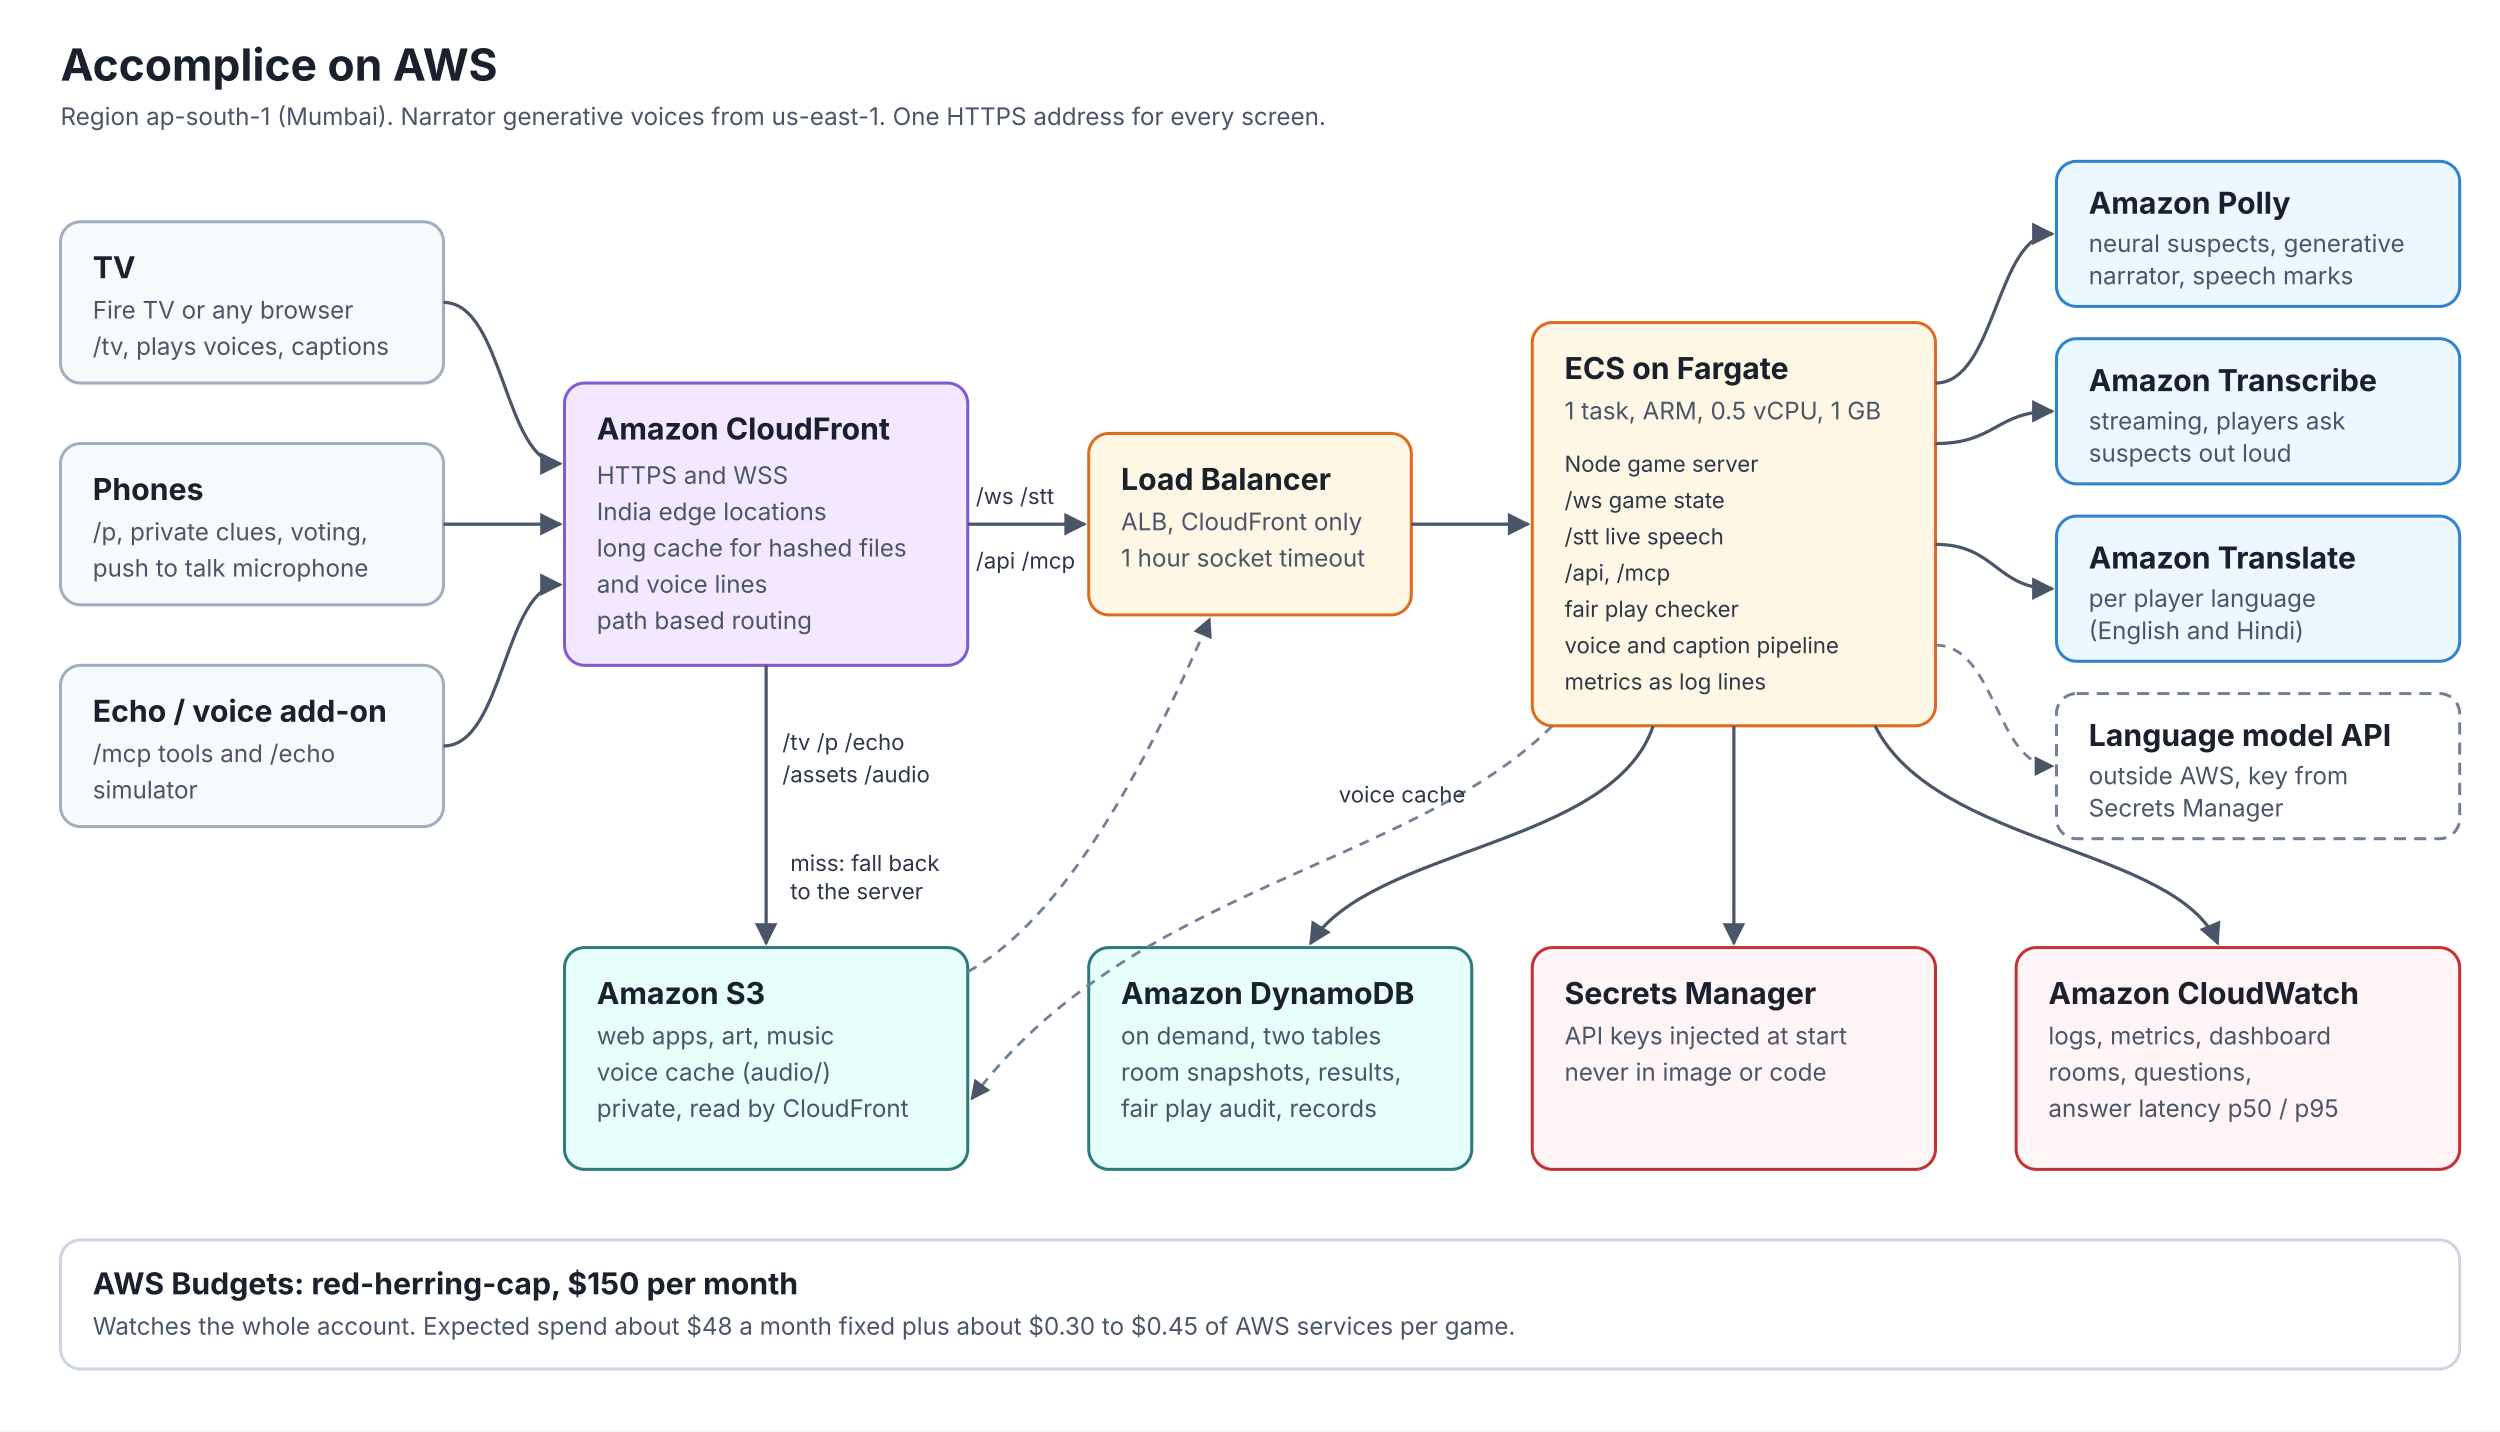
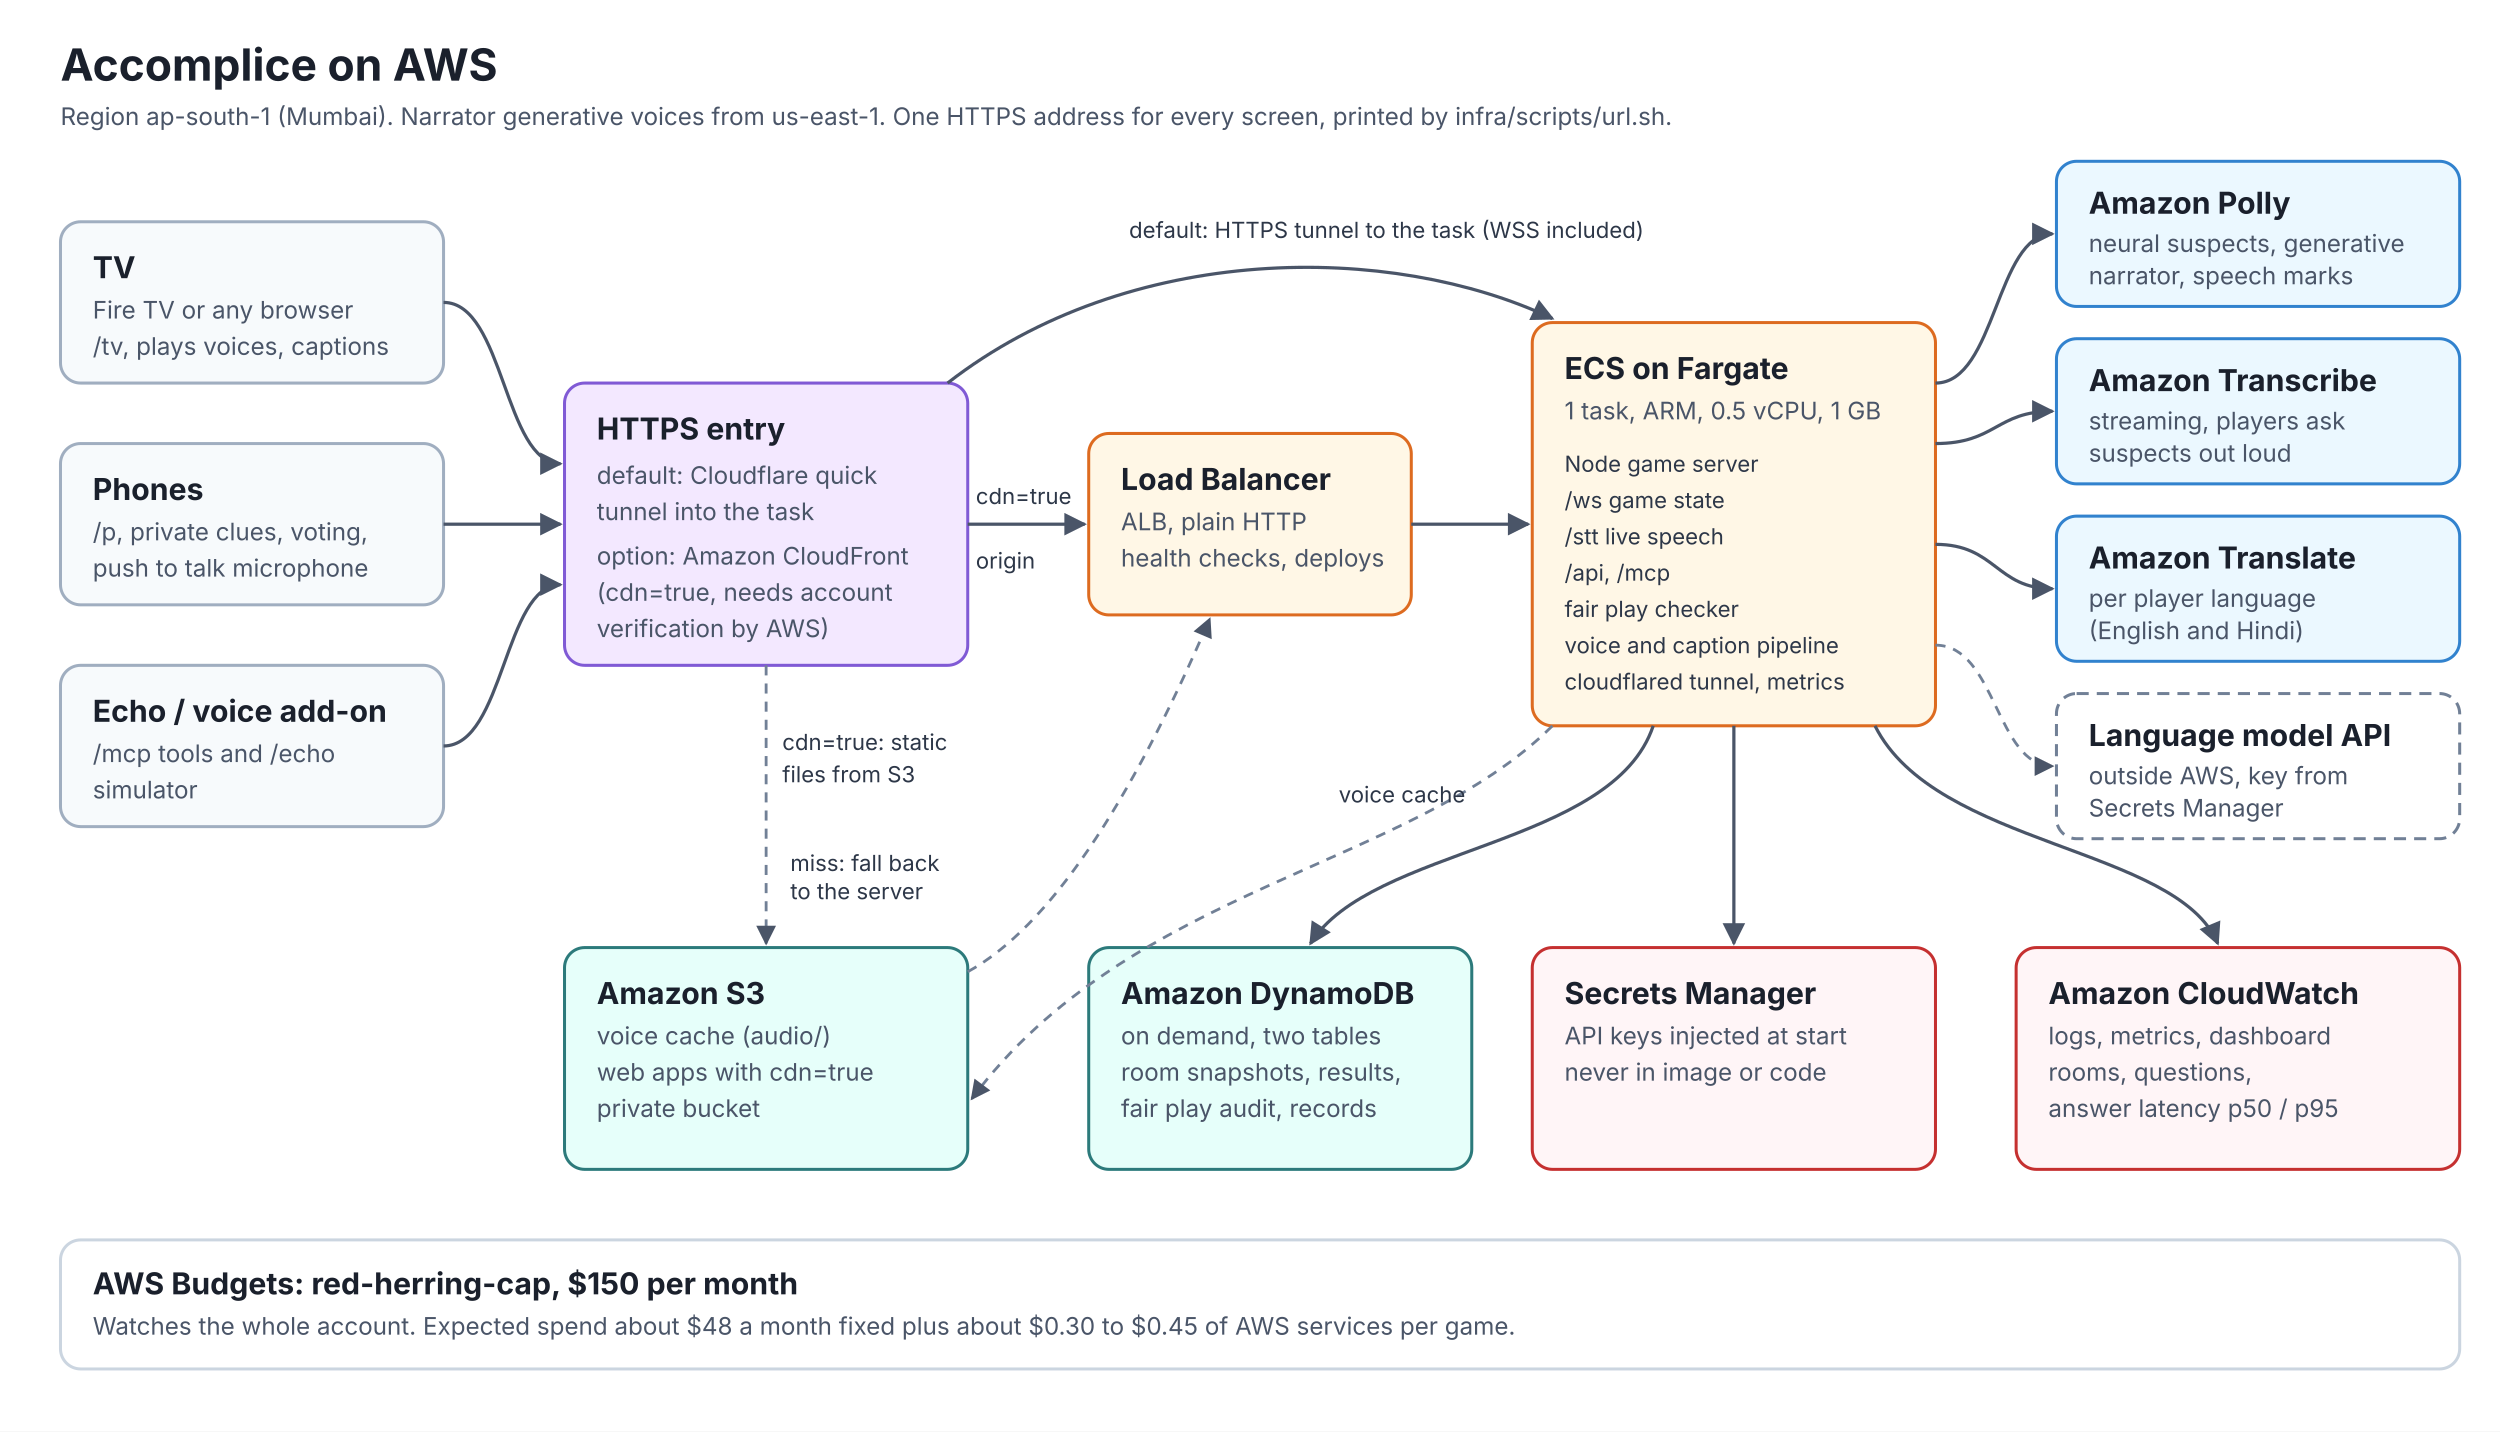
<svg xmlns="http://www.w3.org/2000/svg" viewBox="0 0 1240 710" width="1240" height="710" font-family="Inter, Segoe UI, Helvetica, Arial, sans-serif">
  <defs>
    <marker id="a" viewBox="0 0 10 10" refX="9" refY="5" markerWidth="7" markerHeight="7" orient="auto-start-reverse">
      <path d="M0,0 L10,5 L0,10 z" fill="#4a5568" />
    </marker>
    <style>
      .box { fill: #ffffff; stroke: #cbd5e0; stroke-width: 1.5; }
      .dev { fill: #f7fafc; stroke: #a0aec0; stroke-width: 1.5; }
      .edge { fill: #f3e8ff; stroke: #805ad5; stroke-width: 1.5; }
      .comp { fill: #fff7e6; stroke: #dd6b20; stroke-width: 1.5; }
      .data { fill: #e6fffa; stroke: #2c7a7b; stroke-width: 1.5; }
      .ai { fill: #ebf8ff; stroke: #3182ce; stroke-width: 1.5; }
      .ops { fill: #fff5f7; stroke: #c53030; stroke-width: 1.5; }
      .ext { fill: #ffffff; stroke: #718096; stroke-width: 1.5; stroke-dasharray: 6 4; }
      .h { font-size: 15px; font-weight: 700; fill: #1a202c; }
      .t { font-size: 12px; fill: #4a5568; }
      .l { font-size: 11px; fill: #2d3748; }
      .line { stroke: #4a5568; stroke-width: 1.6; fill: none; marker-end: url(#a); }
      .dash { stroke: #718096; stroke-width: 1.4; fill: none; stroke-dasharray: 5 4; marker-end: url(#a); }
    </style>
  </defs>
  <rect width="1240" height="710" fill="#ffffff" />
  <text x="30" y="40" font-size="22" font-weight="700" fill="#1a202c">Accomplice on AWS</text>
-   <text x="30" y="62" class="t">Region ap-south-1 (Mumbai). Narrator generative voices from us-east-1. One HTTPS address for every screen.</text>
+   <text x="30" y="62" class="t">Region ap-south-1 (Mumbai). Narrator generative voices from us-east-1. One HTTPS address for every screen, printed by infra/scripts/url.sh.</text>
  <rect x="30" y="110" width="190" height="80" rx="10" class="dev" />
  <text x="46" y="138" class="h">TV</text>
  <text x="46" y="158" class="t">Fire TV or any browser</text>
  <text x="46" y="176" class="t">/tv, plays voices, captions</text>
  <rect x="30" y="220" width="190" height="80" rx="10" class="dev" />
  <text x="46" y="248" class="h">Phones</text>
  <text x="46" y="268" class="t">/p, private clues, voting,</text>
  <text x="46" y="286" class="t">push to talk microphone</text>
  <rect x="30" y="330" width="190" height="80" rx="10" class="dev" />
  <text x="46" y="358" class="h">Echo / voice add-on</text>
  <text x="46" y="378" class="t">/mcp tools and /echo</text>
  <text x="46" y="396" class="t">simulator</text>
  <rect x="280" y="190" width="200" height="140" rx="10" class="edge" />
-   <text x="296" y="218" class="h">Amazon CloudFront</text>
-   <text x="296" y="240" class="t">HTTPS and WSS</text>
-   <text x="296" y="258" class="t">India edge locations</text>
-   <text x="296" y="276" class="t">long cache for hashed files</text>
-   <text x="296" y="294" class="t">and voice lines</text>
-   <text x="296" y="312" class="t">path based routing</text>
+   <text x="296" y="218" class="h">HTTPS entry</text>
+   <text x="296" y="240" class="t">default: Cloudflare quick</text>
+   <text x="296" y="258" class="t">tunnel into the task</text>
+   <text x="296" y="280" class="t">option: Amazon CloudFront</text>
+   <text x="296" y="298" class="t">(cdn=true, needs account</text>
+   <text x="296" y="316" class="t">verification by AWS)</text>
  <rect x="540" y="215" width="160" height="90" rx="10" class="comp" />
  <text x="556" y="243" class="h">Load Balancer</text>
-   <text x="556" y="263" class="t">ALB, CloudFront only</text>
-   <text x="556" y="281" class="t">1 hour socket timeout</text>
+   <text x="556" y="263" class="t">ALB, plain HTTP</text>
+   <text x="556" y="281" class="t">health checks, deploys</text>
  <rect x="760" y="160" width="200" height="200" rx="10" class="comp" />
  <text x="776" y="188" class="h">ECS on Fargate</text>
  <text x="776" y="208" class="t">1 task, ARM, 0.5 vCPU, 1 GB</text>
  <text x="776" y="234" class="l">Node game server</text>
  <text x="776" y="252" class="l">/ws game state</text>
  <text x="776" y="270" class="l">/stt live speech</text>
  <text x="776" y="288" class="l">/api, /mcp</text>
  <text x="776" y="306" class="l">fair play checker</text>
  <text x="776" y="324" class="l">voice and caption pipeline</text>
-   <text x="776" y="342" class="l">metrics as log lines</text>
+   <text x="776" y="342" class="l">cloudflared tunnel, metrics</text>
  <rect x="1020" y="80" width="200" height="72" rx="10" class="ai" />
  <text x="1036" y="106" class="h">Amazon Polly</text>
  <text x="1036" y="125" class="t">neural suspects, generative</text>
  <text x="1036" y="141" class="t">narrator, speech marks</text>
  <rect x="1020" y="168" width="200" height="72" rx="10" class="ai" />
  <text x="1036" y="194" class="h">Amazon Transcribe</text>
  <text x="1036" y="213" class="t">streaming, players ask</text>
  <text x="1036" y="229" class="t">suspects out loud</text>
  <rect x="1020" y="256" width="200" height="72" rx="10" class="ai" />
  <text x="1036" y="282" class="h">Amazon Translate</text>
  <text x="1036" y="301" class="t">per player language</text>
  <text x="1036" y="317" class="t">(English and Hindi)</text>
  <rect x="1020" y="344" width="200" height="72" rx="10" class="ext" />
  <text x="1036" y="370" class="h">Language model API</text>
  <text x="1036" y="389" class="t">outside AWS, key from</text>
  <text x="1036" y="405" class="t">Secrets Manager</text>
  <rect x="280" y="470" width="200" height="110" rx="10" class="data" />
  <text x="296" y="498" class="h">Amazon S3</text>
-   <text x="296" y="518" class="t">web apps, art, music</text>
-   <text x="296" y="536" class="t">voice cache (audio/)</text>
-   <text x="296" y="554" class="t">private, read by CloudFront</text>
+   <text x="296" y="518" class="t">voice cache (audio/)</text>
+   <text x="296" y="536" class="t">web apps with cdn=true</text>
+   <text x="296" y="554" class="t">private bucket</text>
  <rect x="540" y="470" width="190" height="110" rx="10" class="data" />
  <text x="556" y="498" class="h">Amazon DynamoDB</text>
  <text x="556" y="518" class="t">on demand, two tables</text>
  <text x="556" y="536" class="t">room snapshots, results,</text>
  <text x="556" y="554" class="t">fair play audit, records</text>
  <rect x="760" y="470" width="200" height="110" rx="10" class="ops" />
  <text x="776" y="498" class="h">Secrets Manager</text>
  <text x="776" y="518" class="t">API keys injected at start</text>
  <text x="776" y="536" class="t">never in image or code</text>
  <rect x="1000" y="470" width="220" height="110" rx="10" class="ops" />
  <text x="1016" y="498" class="h">Amazon CloudWatch</text>
  <text x="1016" y="518" class="t">logs, metrics, dashboard</text>
  <text x="1016" y="536" class="t">rooms, questions,</text>
  <text x="1016" y="554" class="t">answer latency p50 / p95</text>
  <rect x="30" y="615" width="1190" height="64" rx="10" class="box" />
  <text x="46" y="642" class="h">AWS Budgets: red-herring-cap, $150 per month</text>
  <text x="46" y="662" class="t">Watches the whole account. Expected spend about $48 a month fixed plus about $0.30 to $0.45 of AWS services per game.</text>
  <path class="line" d="M220,150 C250,150 250,230 278,230" />
  <path class="line" d="M220,260 L278,260" />
  <path class="line" d="M220,370 C250,370 250,290 278,290" />
  <path class="line" d="M480,260 L538,260" />
-   <text x="484" y="250" class="l">/ws /stt</text>
-   <text x="484" y="282" class="l">/api /mcp</text>
-   <path class="line" d="M380,330 L380,468" />
-   <text x="388" y="372" class="l">/tv /p /echo</text>
-   <text x="388" y="388" class="l">/assets /audio</text>
+   <text x="484" y="250" class="l">cdn=true</text>
+   <text x="484" y="282" class="l">origin</text>
+   <path class="line" d="M470,190 C560,120 690,120 770,158" />
+   <text x="560" y="118" class="l">default: HTTPS tunnel to the task (WSS included)</text>
+   <path class="dash" d="M380,330 L380,468" />
+   <text x="388" y="372" class="l">cdn=true: static</text>
+   <text x="388" y="388" class="l">files from S3</text>
  <path class="dash" d="M480,482 C520,460 560,400 600,307" />
  <text x="392" y="432" class="l">miss: fall back</text>
  <text x="392" y="446" class="l">to the server</text>
  <path class="line" d="M700,260 L758,260" />
  <path class="line" d="M960,190 C990,190 990,116 1018,116" />
  <path class="line" d="M960,220 C990,220 990,204 1018,204" />
  <path class="line" d="M960,270 C990,270 990,292 1018,292" />
  <path class="dash" d="M960,320 C990,320 990,380 1018,380" />
  <path class="dash" d="M770,360 C700,430 560,440 482,545" />
  <text x="664" y="398" class="l">voice cache</text>
  <path class="line" d="M820,360 C800,420 680,420 650,468" />
  <path class="line" d="M860,360 L860,468" />
  <path class="line" d="M930,360 C960,420 1080,420 1100,468" />
</svg>
